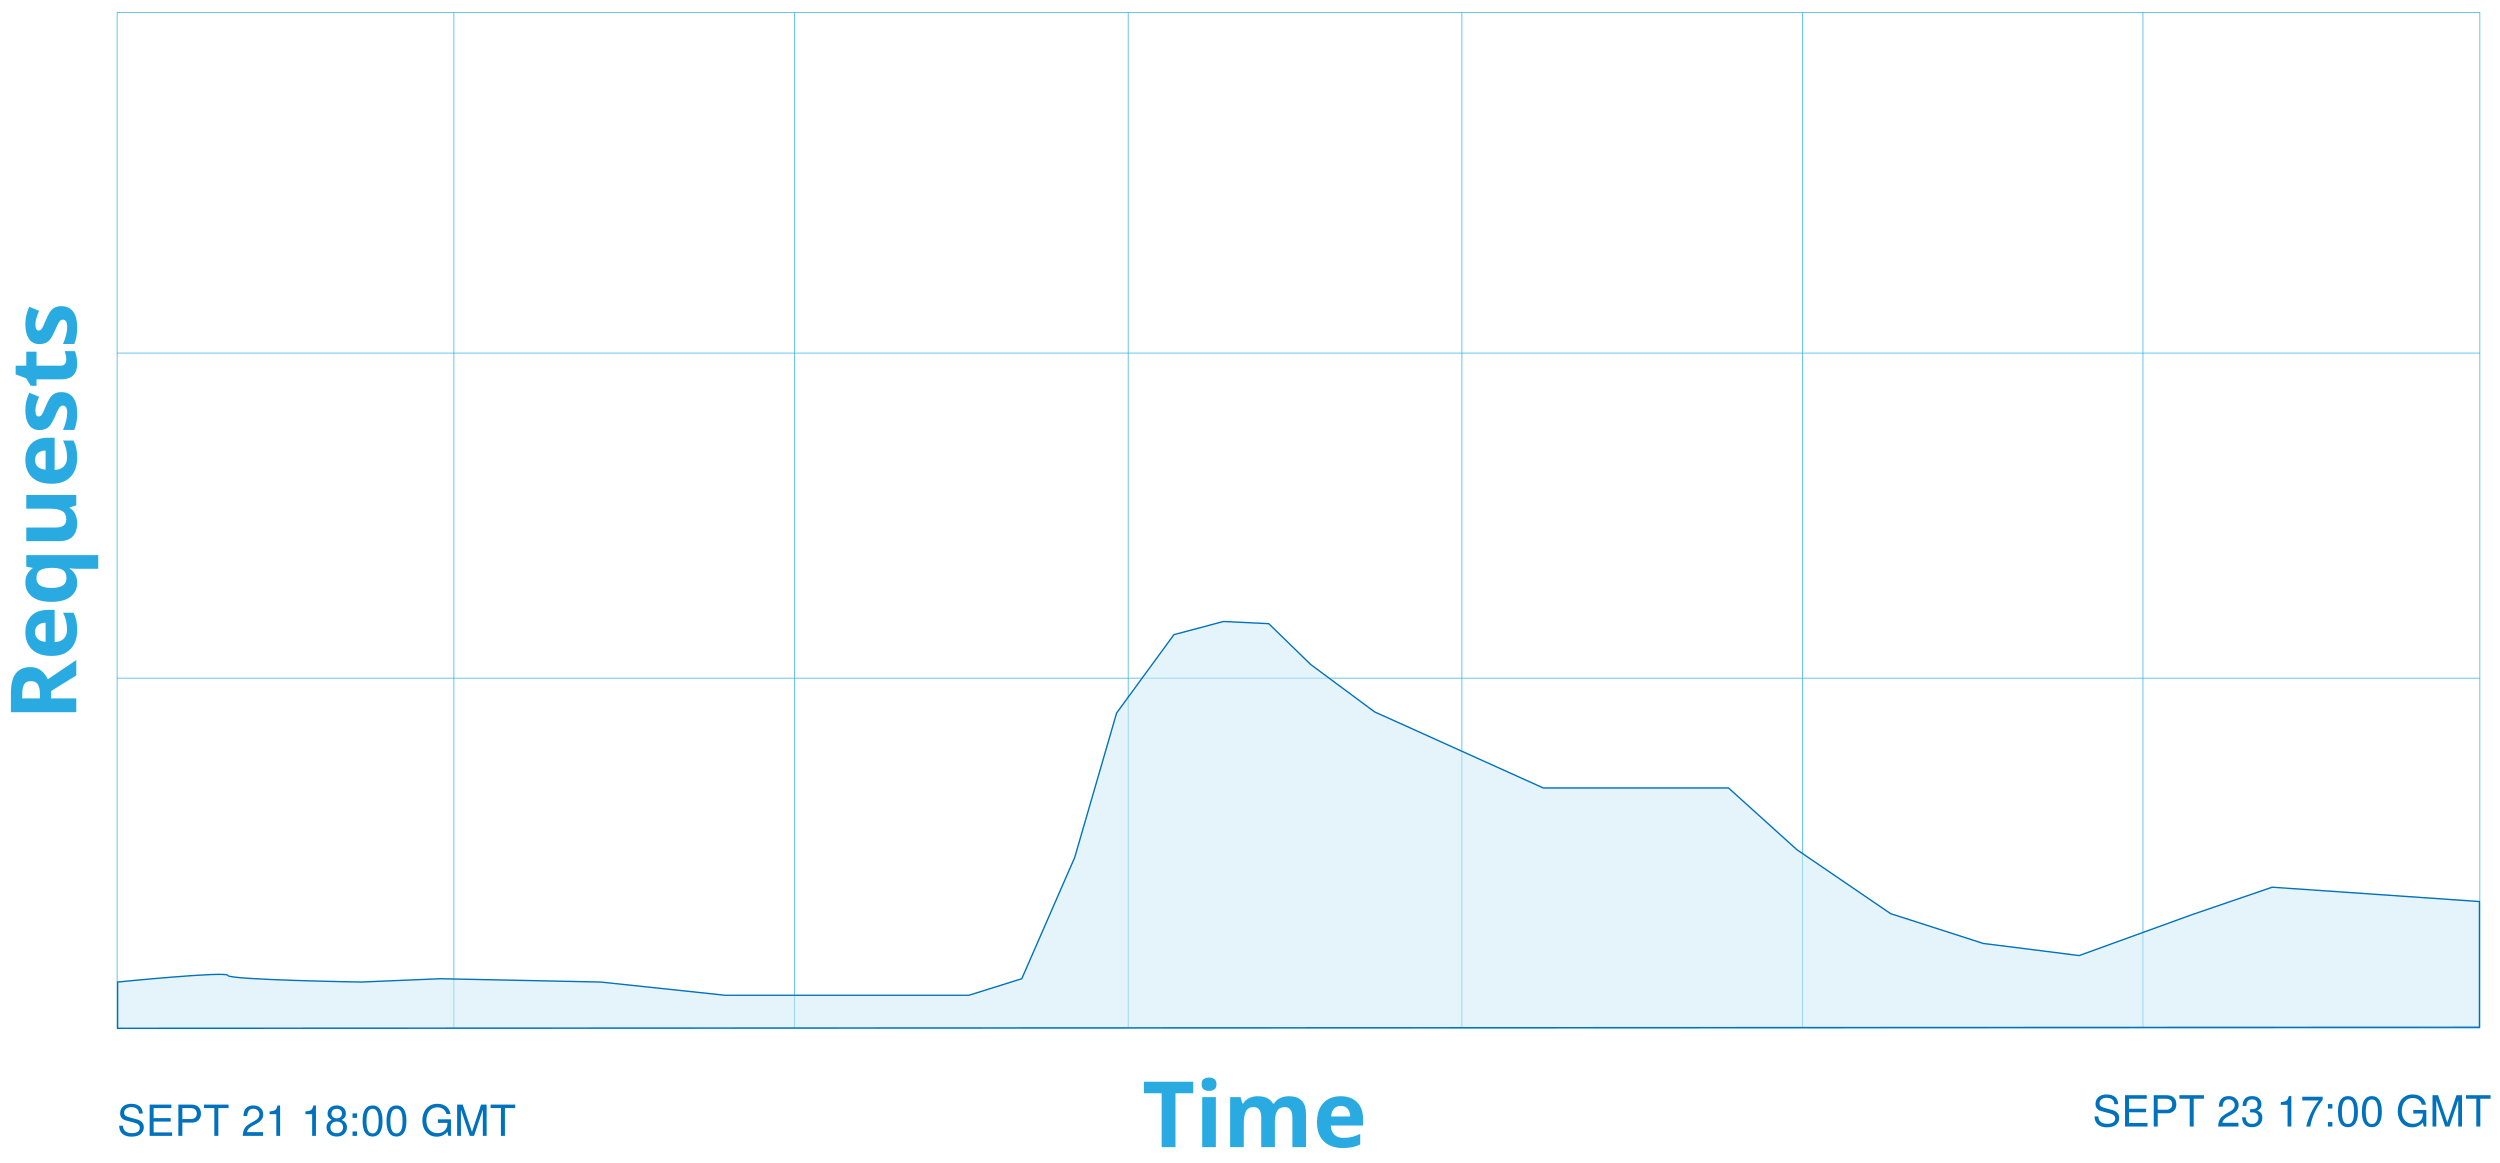
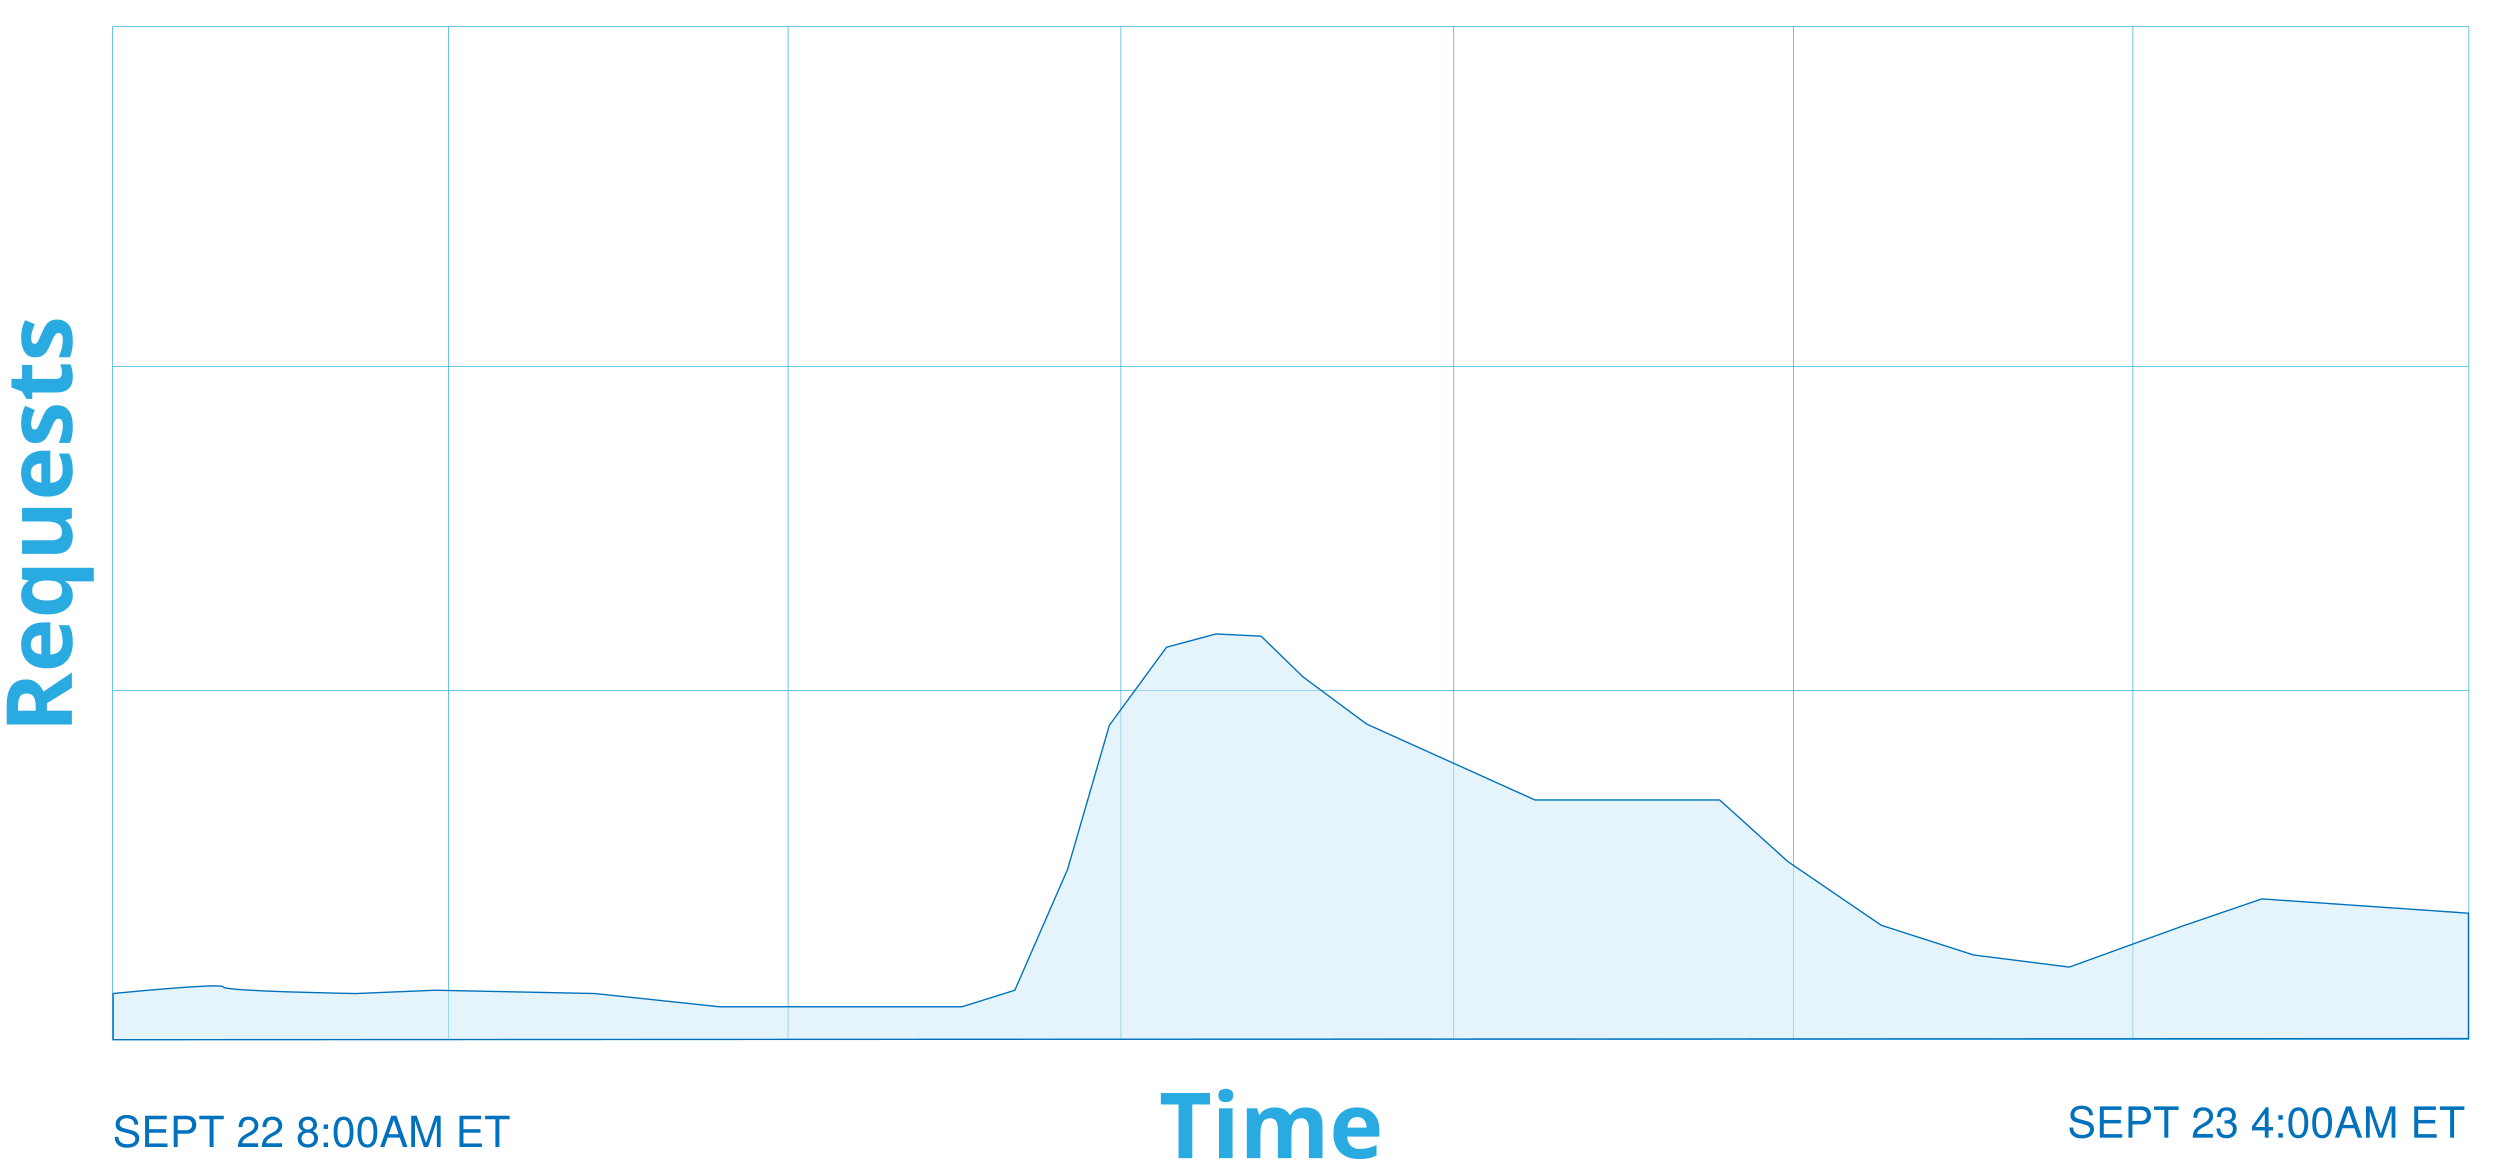
- <svg xmlns="http://www.w3.org/2000/svg" id="Layer_1" data-name="Layer 1" viewBox="0 0 1804.19 838.81">
+ <svg xmlns="http://www.w3.org/2000/svg" id="Layer_1" data-name="Layer 1" viewBox="0 0 1809.18 849.08">
  <defs>
    <style>.cls-1{fill:none;stroke:#29abe2;stroke-width:0.5px;}.cls-1,.cls-5{stroke-miterlimit:10;}.cls-2{font-size:31.01px;fill:#0071bc;font-family:HelveticaNeue, Helvetica Neue;}.cls-3{font-size:66.06px;fill:#29abe2;font-family:Raleway-Bold, Raleway;font-weight:700;}.cls-4{letter-spacing:0em;}.cls-5{fill:#cdebf8;fill-opacity:0.5;stroke:#0071bc;}</style>
  </defs>
-   <rect class="cls-1" x="84.52" y="9.01" width="1705.13" height="732.9" />
-   <line class="cls-1" x1="327.57" y1="9.01" x2="327.57" y2="741.91" />
-   <line class="cls-1" x1="573.32" y1="9.01" x2="573.32" y2="741.91" />
-   <line class="cls-1" x1="814.17" y1="9.01" x2="814.17" y2="741.91" />
-   <line class="cls-1" x1="1055.03" y1="9.01" x2="1055.03" y2="741.91" />
-   <line class="cls-1" x1="1300.78" y1="9.01" x2="1300.78" y2="741.91" />
-   <line class="cls-1" x1="1546.52" y1="9.01" x2="1546.52" y2="741.91" />
-   <line class="cls-1" x1="84.52" y1="254.81" x2="1789.65" y2="254.81" />
-   <line class="cls-1" x1="84.52" y1="489.39" x2="1789.65" y2="489.39" />
-   <text class="cls-2" transform="translate(84.52 819.75)">SEPT 21 18:00 GMT</text>
-   <text class="cls-2" transform="translate(1510.11 813.01)">SEPT 23 17:00 GMT</text>
-   <text class="cls-3" transform="translate(824.2 827.85)">Time</text>
-   <text class="cls-3" transform="translate(55.03 519.95) rotate(-90)">Reque<tspan class="cls-4" x="206.63" y="0">s</tspan>
+   <rect class="cls-1" x="81.52" y="19.29" width="1705.13" height="732.9" />
+   <line class="cls-1" x1="324.57" y1="19.29" x2="324.57" y2="752.19" />
+   <line class="cls-1" x1="570.32" y1="19.29" x2="570.32" y2="752.19" />
+   <line class="cls-1" x1="811.17" y1="19.29" x2="811.17" y2="752.19" />
+   <line class="cls-1" x1="1052.03" y1="19.29" x2="1052.03" y2="752.19" />
+   <line class="cls-1" x1="1297.77" y1="19.29" x2="1297.77" y2="752.19" />
+   <line class="cls-1" x1="1543.52" y1="19.29" x2="1543.52" y2="752.19" />
+   <line class="cls-1" x1="81.52" y1="265.09" x2="1786.65" y2="265.09" />
+   <line class="cls-1" x1="81.52" y1="499.67" x2="1786.65" y2="499.67" />
+   <text class="cls-2" transform="translate(81.52 830.03)">SEPT 22 8:00AM ET</text>
+   <text class="cls-2" transform="translate(1496.11 823.29)">SEPT 23 4:00AM ET</text>
+   <text class="cls-3" transform="translate(838.73 838.13)">Time</text>
+   <text class="cls-3" transform="translate(52.03 530.22) rotate(-90)">Reque<tspan class="cls-4" x="206.63" y="0">s</tspan>
    <tspan x="239.99" y="0">ts</tspan>
  </text>
-   <path class="cls-5" d="M84.87,742.13V708.71s79.58-8,79.58-4.77,96.29,4.77,96.29,4.77L318,706.32l115.38,2.39,89.92,9.55H699.19l38.2-11.94,38.2-87.53,30.24-104.24L847.2,458,883,448.5l32.63,1.59,30.24,29.44L992,513.75l121.75,54.91h133.69l49.34,44.56,67.64,46.15,66.84,21.49,69.23,8.75,81.17-29.44,58.09-19.89,149.6,10.34v90.72Z" />
+   <path class="cls-5" d="M81.87,752.41V719s79.58-8,79.58-4.77S257.73,719,257.73,719L315,716.6,430.41,719l89.92,9.55H696.19l38.2-11.94,38.2-87.53,30.24-104.24,41.38-56.5L880,458.78l32.63,1.59,30.24,29.44L989,524l121.75,54.91h133.69l49.34,44.56,67.64,46.15,66.84,21.49,69.23,8.75,81.17-29.44,58.09-19.89,149.6,10.34v90.72Z" />
</svg>
